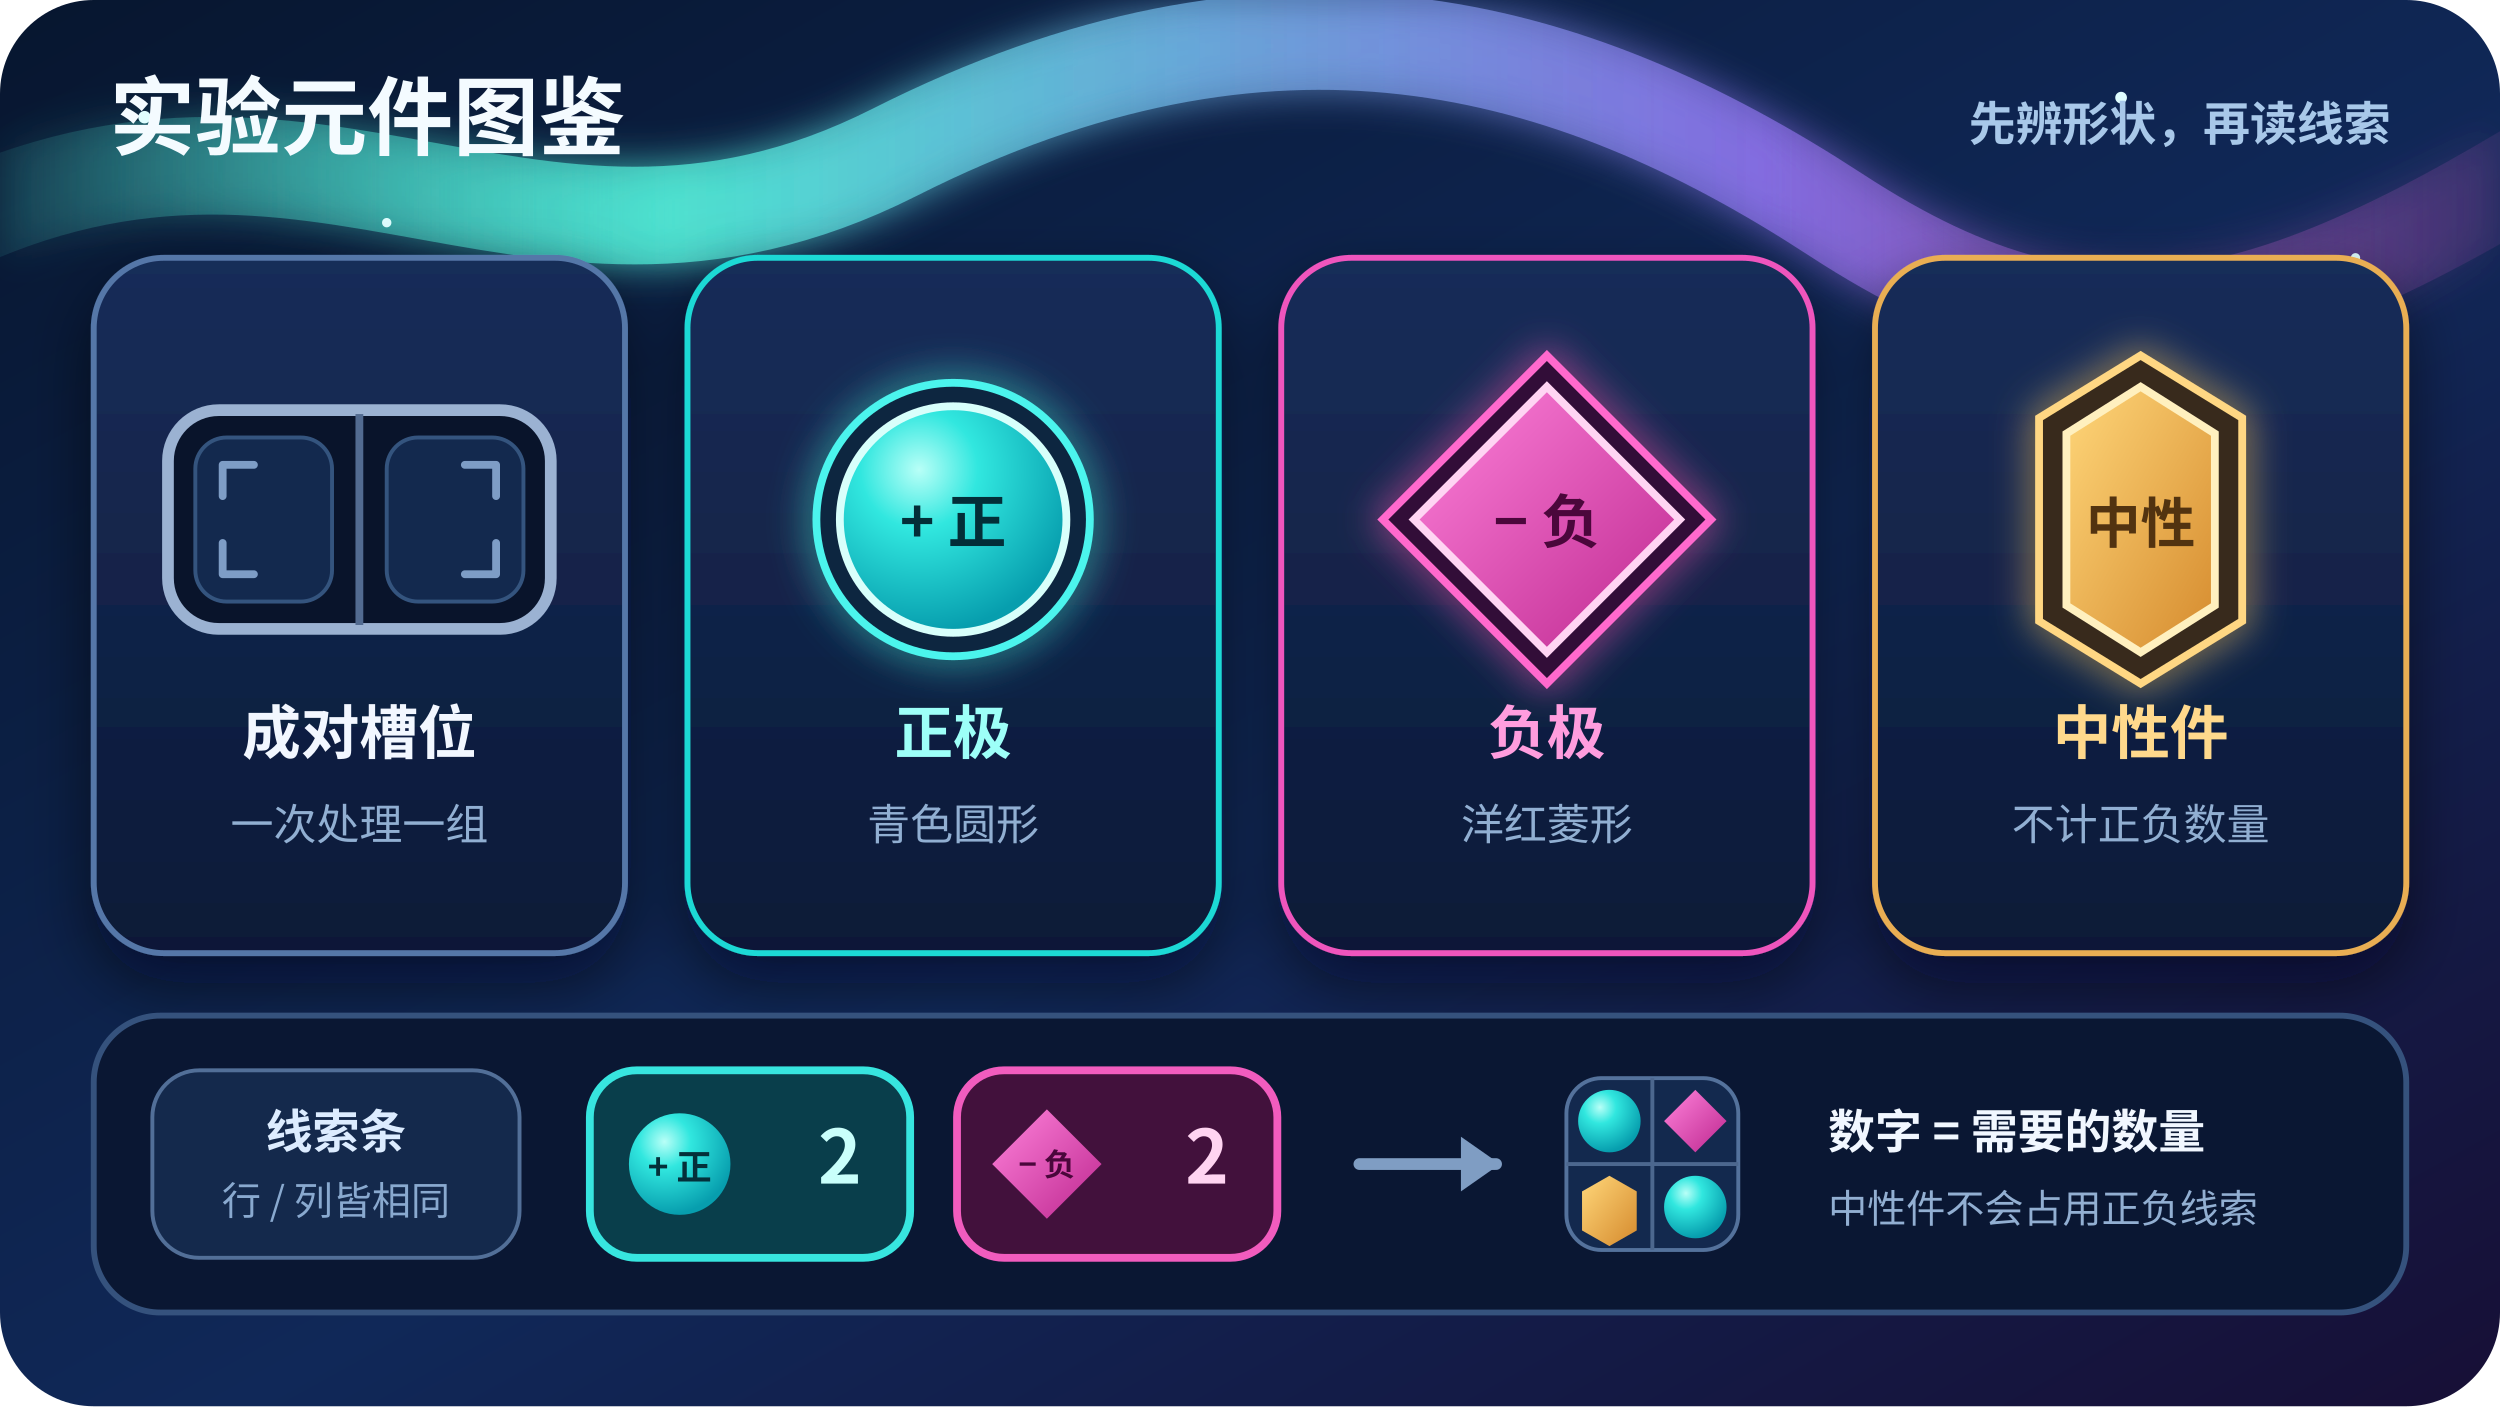
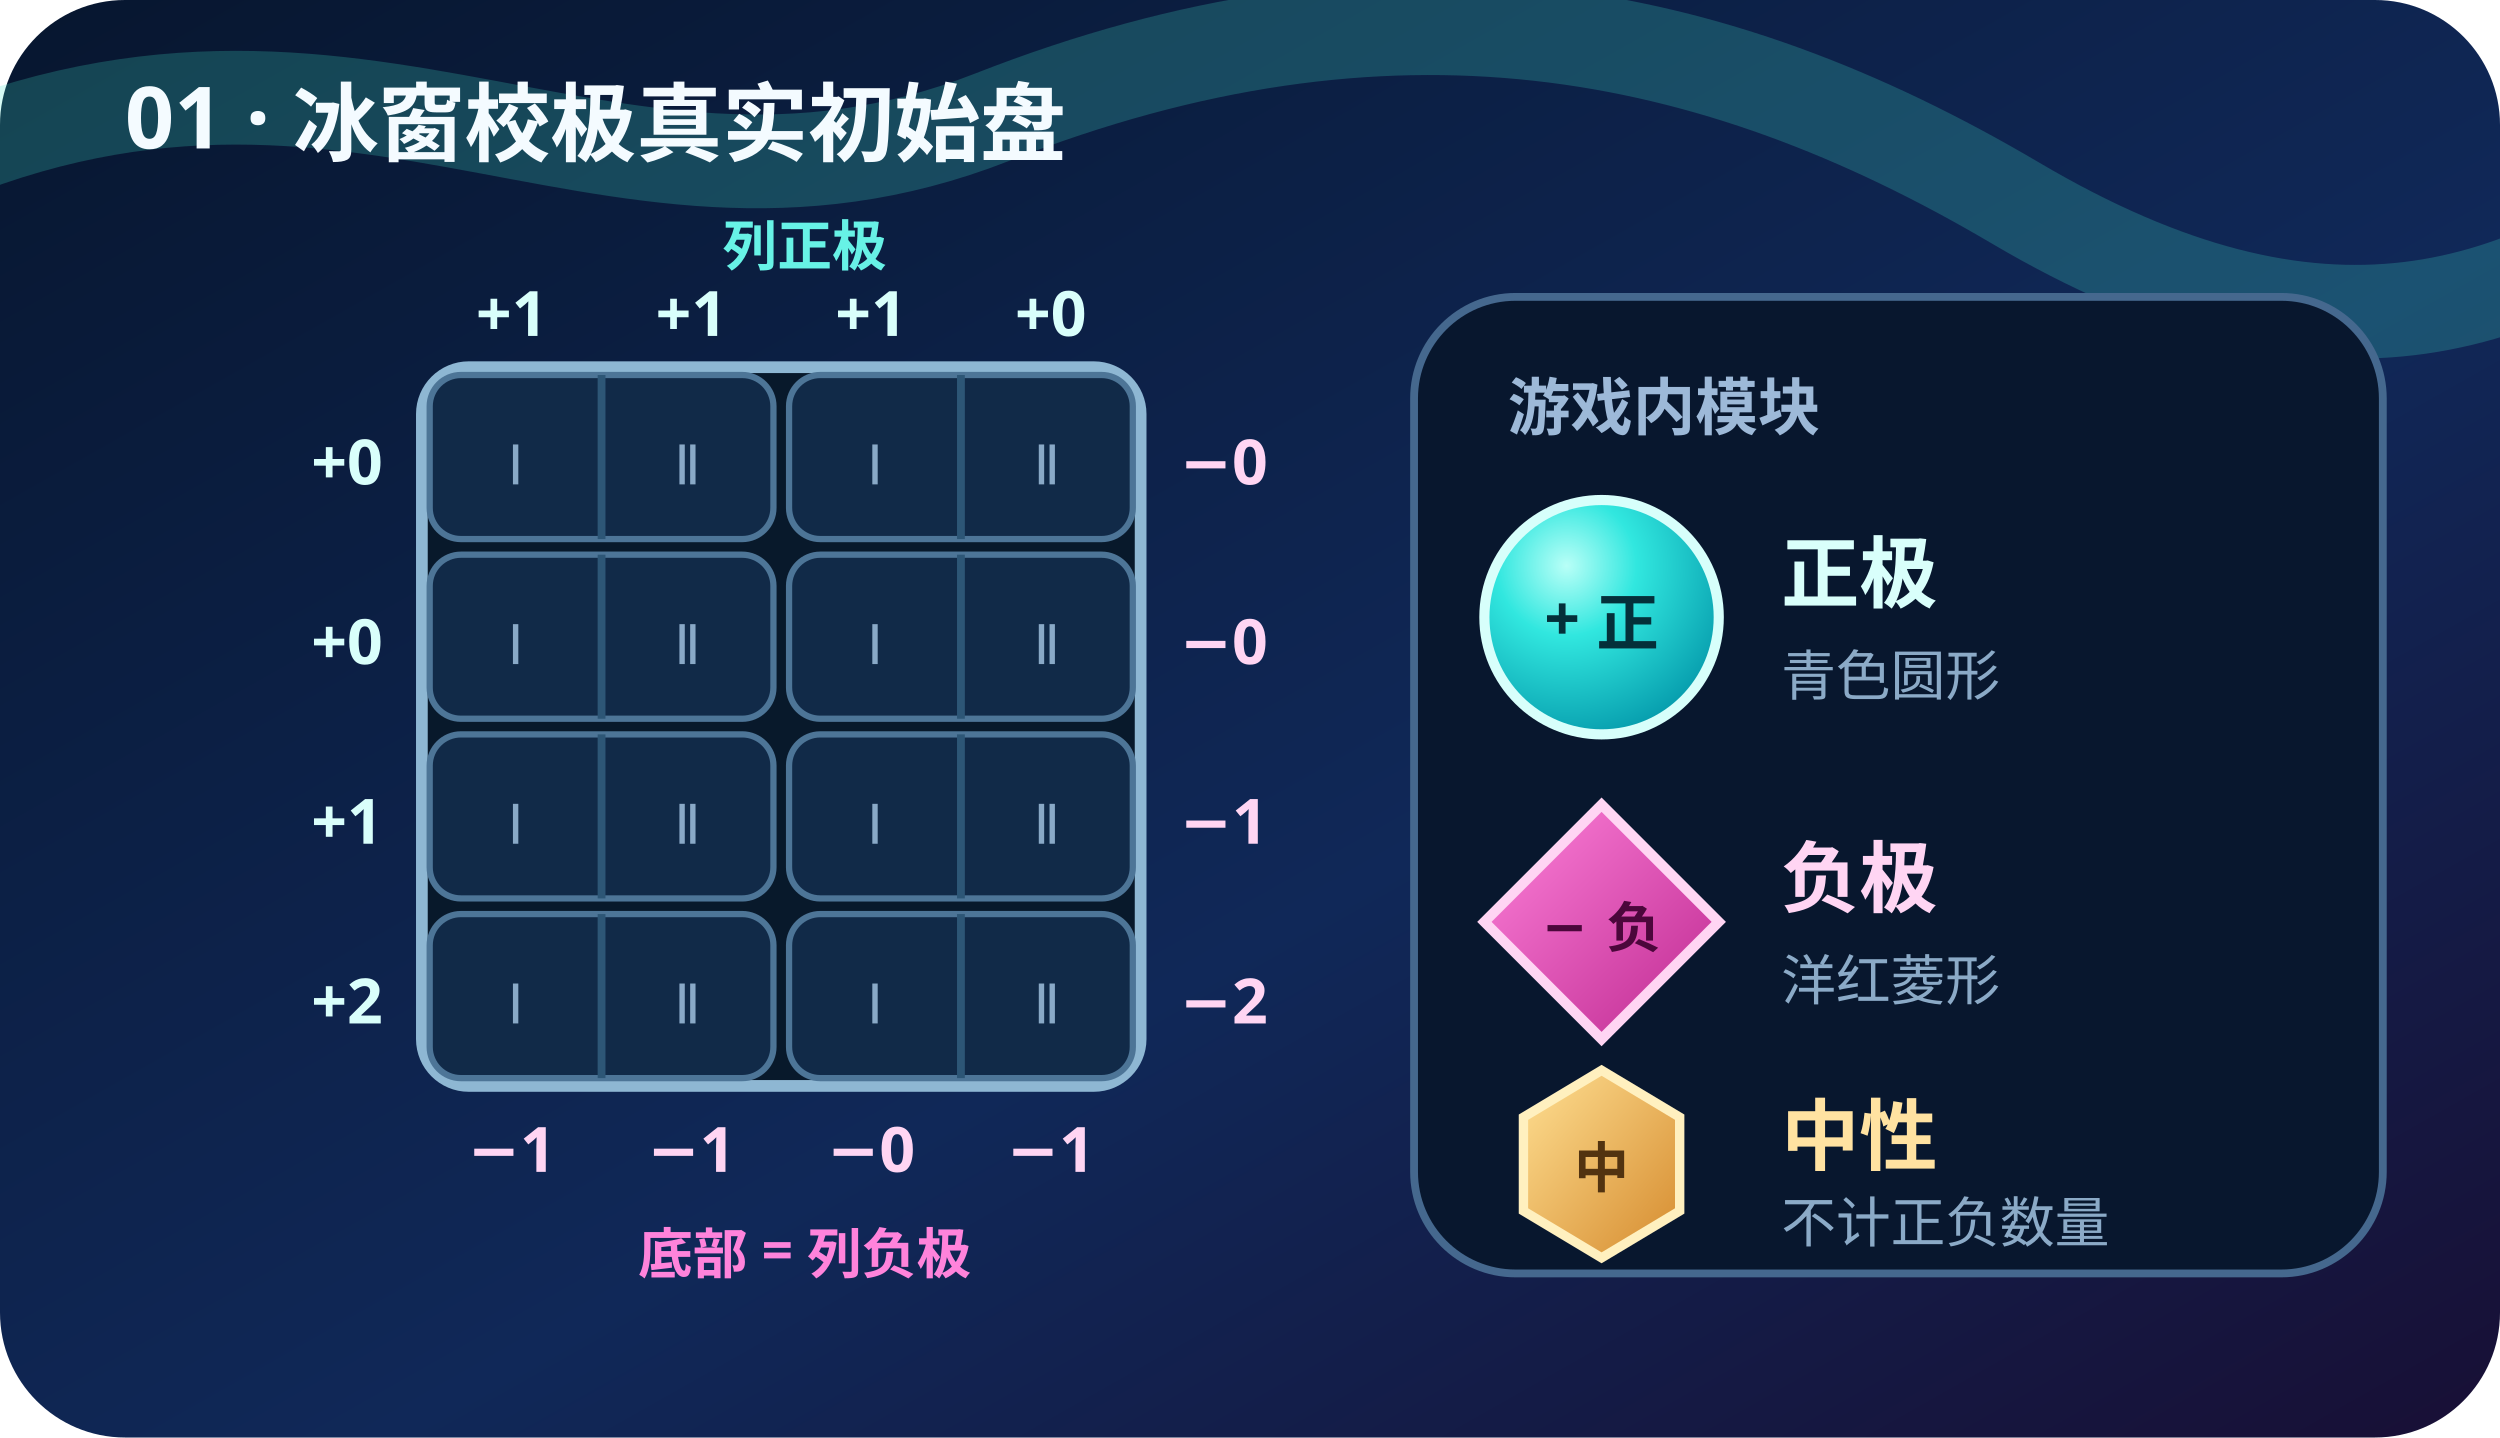
- <svg xmlns="http://www.w3.org/2000/svg" viewBox="0 0 640 360" preserveAspectRatio="xMidYMid meet" role="img" aria-label="极光磁场实验室元素图鉴：成对槽位、青色圆形正极、洋红菱形负极、琥珀六边形中性件，以及正负数量线索">
+ <svg xmlns="http://www.w3.org/2000/svg" viewBox="0 0 320 184" preserveAspectRatio="xMidYMid meet" role="img" aria-label="冰窗校极真实初始棋盘：四乘四固定双格槽位、四周正负数量线索，以及正极、负极和中性模块图例" data-level-id="ice-window" data-tutorial-scene="elements" data-state="initial" data-board-size="4x4" data-column-plus="1,1,1,0" data-column-minus="1,1,0,1" data-row-plus="0,0,1,2" data-row-minus="0,0,1,2">
  <defs>
-     <linearGradient id="elements-bg" x1="0" y1="0" x2="1" y2="1">
+     <linearGradient id="bg" x1="0" y1="0" x2="1" y2="1">
      <stop stop-color="#07162f" />
-       <stop offset="0.55" stop-color="#102858" />
-       <stop offset="1" stop-color="#170f36" />
+       <stop offset=".58" stop-color="#102858" />
+       <stop offset="1" stop-color="#180f35" />
    </linearGradient>
-     <linearGradient id="elements-panel" x1="0" y1="0" x2="0" y2="1">
-       <stop stop-color="#172d59" />
-       <stop offset="1" stop-color="#0c1937" />
-     </linearGradient>
-     <linearGradient id="elements-aurora" x1="0" y1="0" x2="1" y2="0">
-       <stop stop-color="#52f2dc" stop-opacity="0" />
-       <stop offset="0.28" stop-color="#52f2dc" stop-opacity="0.72" />
-       <stop offset="0.68" stop-color="#9b7bff" stop-opacity="0.58" />
-       <stop offset="1" stop-color="#ff58c7" stop-opacity="0" />
-     </linearGradient>
-     <radialGradient id="elements-positive" cx="35%" cy="28%" r="72%">
+     <radialGradient id="plus" cx="35%" cy="28%" r="75%">
      <stop stop-color="#b8fff7" />
-       <stop offset="0.36" stop-color="#31e7df" />
+       <stop offset=".4" stop-color="#31e7df" />
      <stop offset="1" stop-color="#079eae" />
    </radialGradient>
-     <linearGradient id="elements-negative" x1="0" y1="0" x2="1" y2="1">
+     <linearGradient id="minus" x1="0" y1="0" x2="1" y2="1">
      <stop stop-color="#ff83db" />
      <stop offset="1" stop-color="#bd278f" />
    </linearGradient>
-     <linearGradient id="elements-neutral" x1="0" y1="0" x2="1" y2="1">
-       <stop stop-color="#ffd77a" />
+     <linearGradient id="neutral" x1="0" y1="0" x2="1" y2="1">
+       <stop stop-color="#ffe093" />
      <stop offset="1" stop-color="#d58a2d" />
    </linearGradient>
-     <filter id="elements-glow" x="-60%" y="-60%" width="220%" height="220%">
-       <feGaussianBlur stdDeviation="5" result="blur" />
-       <feMerge>
-         <feMergeNode in="blur" />
-         <feMergeNode in="SourceGraphic" />
-       </feMerge>
-     </filter>
-     <filter id="elements-shadow" x="-30%" y="-30%" width="160%" height="180%">
-       <feDropShadow dx="0" dy="7" stdDeviation="8" flood-color="#020615" flood-opacity="0.55" />
-     </filter>
  </defs>
-   <rect width="640" height="360" rx="24" fill="url(#elements-bg)" />
-   <path d="M-30 67C76 4 132 88 229 39S401 10 470 55 584 86 682 22" fill="none" stroke="url(#elements-aurora)" stroke-width="25" stroke-linecap="round" filter="url(#elements-glow)" />
-   <g fill="#dffeff">
-     <circle cx="37" cy="30" r="1.6" />
-     <circle cx="99" cy="57" r="1.2" />
-     <circle cx="543" cy="25" r="1.5" />
-     <circle cx="603" cy="66" r="1.2" />
-   </g>
-   <g font-family="PingFang SC, Noto Sans CJK SC, Microsoft YaHei, sans-serif">
-     <text x="28" y="38" fill="#f4fbff" font-size="22" font-weight="800">实验元件图鉴</text>
-     <text x="612" y="36" text-anchor="end" fill="#a8c8e9" font-size="12" font-weight="700">先辨形状，再读线索</text>
-     <g filter="url(#elements-shadow)">
-       <rect x="24" y="66" width="136" height="178" rx="18" fill="url(#elements-panel)" stroke="#5577a8" stroke-width="1.5" />
-       <rect x="176" y="66" width="136" height="178" rx="18" fill="url(#elements-panel)" stroke="#1ed9d5" stroke-width="1.5" />
-       <rect x="328" y="66" width="136" height="178" rx="18" fill="url(#elements-panel)" stroke="#ef55bd" stroke-width="1.5" />
-       <rect x="480" y="66" width="136" height="178" rx="18" fill="url(#elements-panel)" stroke="#e9ae53" stroke-width="1.5" />
+   <rect width="320" height="184" rx="16" fill="url(#bg)" />
+   <path d="M-18 25C43-7 76 35 127 15s92-12 131 11 65 15 91-6" fill="none" stroke="#48e8d0" stroke-opacity=".22" stroke-width="12" />
+   <g font-family="system-ui, PingFang SC, sans-serif">
+     <text x="16" y="19" fill="#f4fbff" font-size="11" font-weight="800">01 · 冰窗校极真实初始盘</text>
+     <text x="103" y="34" text-anchor="middle" fill="#67f2e6" font-size="7" font-weight="800">列正极</text>
+     <g fill="#d9fffb" font-size="8" font-weight="900" text-anchor="middle">
+       <text x="65.5" y="43">+1</text>
+       <text x="88.5" y="43">+1</text>
+       <text x="111.5" y="43">+1</text>
+       <text x="134.5" y="43">+0</text>
    </g>
-     <g aria-label="一个由两个相邻格组成的空槽位">
-       <rect x="43" y="105" width="98" height="56" rx="13" fill="#09142b" stroke="#9bb2d2" stroke-width="3" />
-       <path d="M92 106v54" stroke="#526b91" stroke-width="2" />
-       <rect x="50" y="112" width="35" height="42" rx="8" fill="#13294e" stroke="#34547e" />
-       <rect x="99" y="112" width="35" height="42" rx="8" fill="#13294e" stroke="#34547e" />
-       <path d="M57 119h8M57 119v8M127 119h-8M127 119v8M57 147h8M57 147v-8M127 147h-8M127 147v-8" fill="none" stroke="#7e9dc6" stroke-width="2" stroke-linecap="round" />
-       <text x="92" y="193" text-anchor="middle" fill="#f2f7ff" font-size="15" font-weight="800">成对槽位</text>
-       <text x="92" y="215" text-anchor="middle" fill="#91afd2" font-size="11">一次处理一组</text>
+     <rect x="54" y="47" width="92" height="92" rx="6" fill="#08192b" stroke="#8eb7d3" stroke-width="1.5" />
+     <g fill="#112a48" stroke="#4d7597" stroke-width=".8">
+       <rect x="55" y="48" width="44" height="21" rx="4" />
+       <rect x="101" y="48" width="44" height="21" rx="4" />
+       <rect x="55" y="71" width="44" height="21" rx="4" />
+       <rect x="101" y="71" width="44" height="21" rx="4" />
+       <rect x="55" y="94" width="44" height="21" rx="4" />
+       <rect x="101" y="94" width="44" height="21" rx="4" />
+       <rect x="55" y="117" width="44" height="21" rx="4" />
+       <rect x="101" y="117" width="44" height="21" rx="4" />
    </g>
-     <g aria-label="青色圆形正极，标有加正">
-       <circle cx="244" cy="133" r="35" fill="#0b263f" stroke="#4bf4ed" stroke-width="2" filter="url(#elements-glow)" />
-       <circle cx="244" cy="133" r="29" fill="url(#elements-positive)" stroke="#d8fffb" stroke-width="2" />
-       <text x="244" y="139" text-anchor="middle" fill="#032e38" font-size="15" font-weight="900">+ 正</text>
-       <text x="244" y="193" text-anchor="middle" fill="#9dfff8" font-size="15" font-weight="800">正极</text>
-       <text x="244" y="215" text-anchor="middle" fill="#91afd2" font-size="11">青色圆形</text>
+     <g stroke="#2d5676">
+       <path d="M77 48v21M123 48v21M77 71v21M123 71v21M77 94v21M123 94v21M77 117v21M123 117v21" />
    </g>
-     <g aria-label="洋红菱形负极，标有减负">
-       <path d="M396 91l42 42-42 42-42-42z" fill="#321138" stroke="#ff69cd" stroke-width="2" filter="url(#elements-glow)" />
-       <path d="M396 99l34 34-34 34-34-34z" fill="url(#elements-negative)" stroke="#ffd5f3" stroke-width="2" />
-       <text x="396" y="139" text-anchor="middle" fill="#4b073b" font-size="15" font-weight="900">− 负</text>
-       <text x="396" y="193" text-anchor="middle" fill="#ff9dde" font-size="15" font-weight="800">负极</text>
-       <text x="396" y="215" text-anchor="middle" fill="#91afd2" font-size="11">洋红菱形</text>
+     <g fill="#89a9c7" font-size="7" text-anchor="middle">
+       <text x="66" y="62">Ⅰ</text>
+       <text x="88" y="62">Ⅱ</text>
+       <text x="112" y="62">Ⅰ</text>
+       <text x="134" y="62">Ⅱ</text>
+       <text x="66" y="85">Ⅰ</text>
+       <text x="88" y="85">Ⅱ</text>
+       <text x="112" y="85">Ⅰ</text>
+       <text x="134" y="85">Ⅱ</text>
+       <text x="66" y="108">Ⅰ</text>
+       <text x="88" y="108">Ⅱ</text>
+       <text x="112" y="108">Ⅰ</text>
+       <text x="134" y="108">Ⅱ</text>
+       <text x="66" y="131">Ⅰ</text>
+       <text x="88" y="131">Ⅱ</text>
+       <text x="112" y="131">Ⅰ</text>
+       <text x="134" y="131">Ⅱ</text>
    </g>
-     <g aria-label="琥珀六边形中性件，不计入正负数量">
-       <path d="M522 107l26-16 26 16v52l-26 16-26-16z" fill="#372b1c" stroke="#ffd783" stroke-width="2" filter="url(#elements-glow)" />
-       <path d="M529 111l19-12 19 12v44l-19 12-19-12z" fill="url(#elements-neutral)" stroke="#fff0bf" stroke-width="2" />
-       <text x="548" y="139" text-anchor="middle" fill="#523310" font-size="14" font-weight="900">中性</text>
-       <text x="548" y="193" text-anchor="middle" fill="#ffd98c" font-size="15" font-weight="800">中性件</text>
-       <text x="548" y="215" text-anchor="middle" fill="#91afd2" font-size="11">不计正负数量</text>
+     <g fill="#d9fffb" font-size="8" font-weight="900" text-anchor="end">
+       <text x="49" y="62">+0</text>
+       <text x="49" y="85">+0</text>
+       <text x="49" y="108">+1</text>
+       <text x="49" y="131">+2</text>
    </g>
-     <g aria-label="行列线索分别给出需要的正极和负极数量">
-       <rect x="24" y="260" width="592" height="76" rx="17" fill="#0a1733" stroke="#35527d" stroke-width="1.5" />
-       <rect x="39" y="274" width="94" height="48" rx="12" fill="#14294c" stroke="#526f98" />
-       <text x="86" y="294" text-anchor="middle" fill="#dcecff" font-size="12" font-weight="800">线索条</text>
-       <text x="86" y="311" text-anchor="middle" fill="#89a9cf" font-size="10">行 / 列皆相同</text>
-       <rect x="151" y="274" width="82" height="48" rx="12" fill="#093e4b" stroke="#37e5df" stroke-width="2" />
-       <circle cx="174" cy="298" r="13" fill="url(#elements-positive)" />
-       <text x="174" y="302" text-anchor="middle" fill="#04303a" font-size="9" font-weight="900">+ 正</text>
-       <text x="215" y="303" text-anchor="middle" fill="#c9fffb" font-size="19" font-weight="900">2</text>
-       <rect x="245" y="274" width="82" height="48" rx="12" fill="#42113c" stroke="#f15cbe" stroke-width="2" />
-       <path d="M268 284l14 14-14 14-14-14z" fill="url(#elements-negative)" />
-       <text x="268" y="301" text-anchor="middle" fill="#4a073b" font-size="8" font-weight="900">− 负</text>
-       <text x="309" y="303" text-anchor="middle" fill="#ffd4f1" font-size="19" font-weight="900">2</text>
-       <path d="M348 298h35" stroke="#7f9dc3" stroke-width="3" stroke-linecap="round" />
-       <path d="M384 298l-10-7v14z" fill="#7f9dc3" />
-       <g transform="translate(401 276)">
-         <rect width="44" height="44" rx="9" fill="#13294e" stroke="#54729c" />
-         <path d="M22 0v44M0 22h44" stroke="#4c678e" />
-         <circle cx="11" cy="11" r="8" fill="url(#elements-positive)" />
-         <path d="M33 3l8 8-8 8-8-8z" fill="url(#elements-negative)" />
-         <path d="M4 29l7-4 7 4v10l-7 4-7-4z" fill="url(#elements-neutral)" />
-         <circle cx="33" cy="33" r="8" fill="url(#elements-positive)" />
-       </g>
-       <text x="468" y="294" fill="#f1f7ff" font-size="12" font-weight="800">数字 = 需要的数量</text>
-       <text x="468" y="313" fill="#92afd2" font-size="10">中性件不会占用正负线索</text>
+     <g fill="#ffd5f3" font-size="8" font-weight="900">
+       <text x="151" y="62">−0</text>
+       <text x="151" y="85">−0</text>
+       <text x="151" y="108">−1</text>
+       <text x="151" y="131">−2</text>
    </g>
+     <g fill="#ffd5f3" font-size="8" font-weight="900" text-anchor="middle">
+       <text x="65.5" y="150">−1</text>
+       <text x="88.5" y="150">−1</text>
+       <text x="111.5" y="150">−0</text>
+       <text x="134.5" y="150">−1</text>
+     </g>
+     <text x="103" y="163" text-anchor="middle" fill="#ff83db" font-size="7" font-weight="800">底部 = 列负极</text>
+     <rect x="181" y="38" width="124" height="125" rx="13" fill="#08172e" stroke="#45688e" />
+     <text x="193" y="55" fill="#9db9d8" font-size="8" font-weight="800">游戏内模块</text>
+     <circle cx="205" cy="79" r="15" fill="url(#plus)" stroke="#d7fffb" stroke-width="1.3" />
+     <text x="205" y="82" text-anchor="middle" fill="#04303a" font-size="8" font-weight="900">+ 正</text>
+     <text x="228" y="77" fill="#d9fffb" font-size="10" font-weight="800">正极</text>
+     <text x="228" y="89" fill="#8baac7" font-size="7">青色圆形</text>
+     <path d="M205 103l15 15-15 15-15-15z" fill="url(#minus)" stroke="#ffd5f3" stroke-width="1.3" />
+     <text x="205" y="121" text-anchor="middle" fill="#4b073b" font-size="7" font-weight="900">− 负</text>
+     <text x="228" y="116" fill="#ffd5f3" font-size="10" font-weight="800">负极</text>
+     <text x="228" y="128" fill="#8baac7" font-size="7">洋红菱形</text>
+     <path d="M195 143l10-6 10 6v12l-10 6-10-6z" fill="url(#neutral)" stroke="#fff0bf" stroke-width="1.2" />
+     <text x="205" y="152" text-anchor="middle" fill="#523310" font-size="7" font-weight="900">中</text>
+     <text x="228" y="149" fill="#ffe2a1" font-size="10" font-weight="800">中性</text>
+     <text x="228" y="159" fill="#8baac7" font-size="7">不计正负数量</text>
  </g>
</svg>
